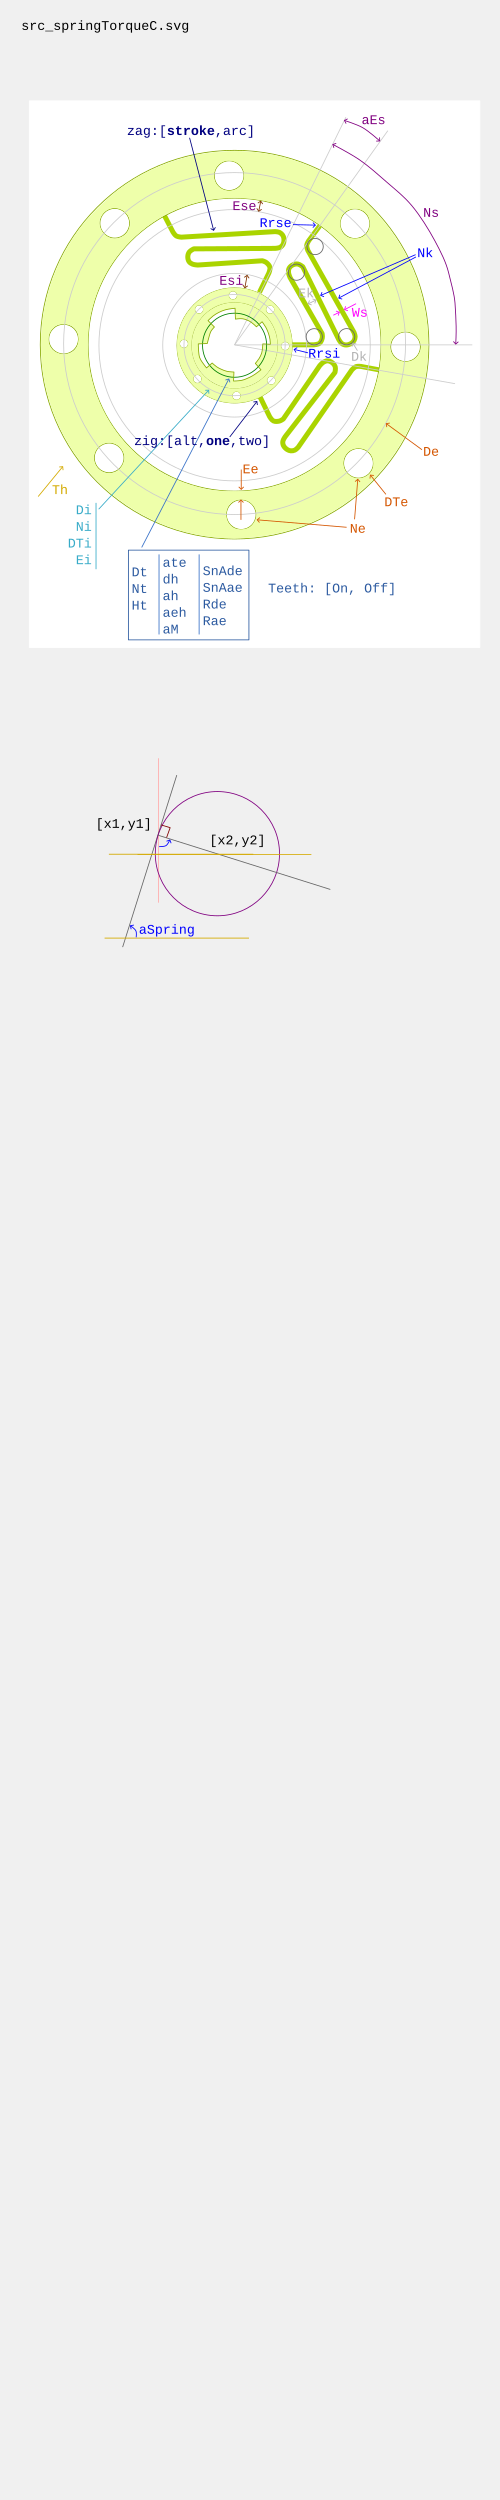
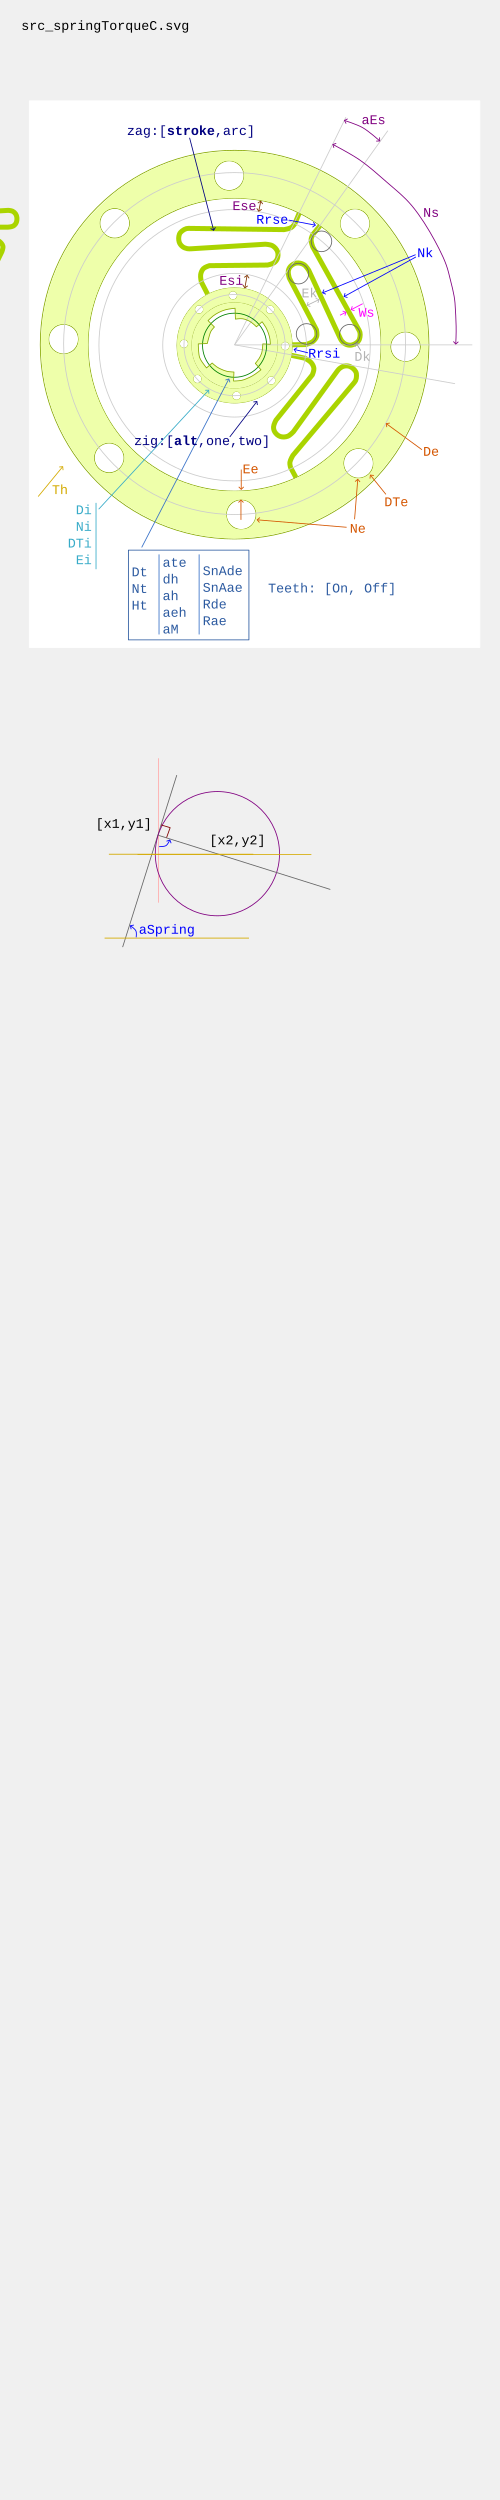
<svg xmlns="http://www.w3.org/2000/svg" width="600" height="3000" viewBox="0 0 158.75 793.75" version="1.1" id="svg1">
  <defs id="defs1">
    <rect x="32.809" y="1024.092" width="79.634" height="33.446" id="rect5" />
    <rect x="226.397" y="1122.52" width="120.807" height="49.692" id="rect3" />
    <rect x="152.261" y="133.792" width="169.83" height="33.786" id="rect18" />
    <rect x="261.277" y="515.346" width="245.961" height="25.677" id="rect2" />
    <rect x="25.483" y="21.66" width="291.779" height="84.093" id="rect1" />
    <marker style="overflow:visible" id="ArrowWide" refX="0" refY="0" orient="auto-start-reverse" markerWidth="1" markerHeight="1" viewBox="0 0 1 1" preserveAspectRatio="xMidYMid">
      <path style="fill:none;stroke:context-stroke;stroke-width:1;stroke-linecap:butt" d="M 3,-3 0,0 3,3" transform="rotate(180,0.125,0)" id="path12" />
    </marker>
    <marker style="overflow:visible" id="ArrowWide-1" refX="0" refY="0" orient="auto-start-reverse" markerWidth="1" markerHeight="1" viewBox="0 0 1 1" preserveAspectRatio="xMidYMid">
      <path style="fill:none;stroke:context-stroke;stroke-width:1;stroke-linecap:butt" d="M 3,-3 0,0 3,3" transform="rotate(180,0.125,0)" id="path12-9" />
    </marker>
    <marker style="overflow:visible" id="ArrowWide-6" refX="0" refY="0" orient="auto-start-reverse" markerWidth="1" markerHeight="1" viewBox="0 0 1 1" preserveAspectRatio="xMidYMid">
      <path style="fill:none;stroke:context-stroke;stroke-width:1;stroke-linecap:butt" d="M 3,-3 0,0 3,3" transform="rotate(180,0.125,0)" id="path12-1" />
    </marker>
    <rect x="519.213" y="159.268" width="28.987" height="26.12" id="rect22" />
    <rect x="173.884" y="67.121" width="45.048" height="27.479" id="rect23" />
    <rect x="154.063" y="81.536" width="44.597" height="28.831" id="rect24" />
    <rect x="174.335" y="70.274" width="64.418" height="29.281" id="rect25" />
    <rect x="154.514" y="68.022" width="55.409" height="30.182" id="rect26" />
    <rect x="498.228" y="114.421" width="45.498" height="36.489" id="rect27" />
    <rect x="505.436" y="147.757" width="70.274" height="45.498" id="rect28" />
    <rect x="148.658" y="80.185" width="59.013" height="37.84" id="rect29" />
    <rect x="234.699" y="63.067" width="50.003" height="31.984" id="rect30" />
    <rect x="165.325" y="72.527" width="34.687" height="29.732" id="rect31" />
    <rect x="167.127" y="81.536" width="36.038" height="25.227" id="rect32" />
    <marker style="overflow:visible" id="ArrowWide-9" refX="0" refY="0" orient="auto-start-reverse" markerWidth="1" markerHeight="1" viewBox="0 0 1 1" preserveAspectRatio="xMidYMid">
      <path style="fill:none;stroke:context-stroke;stroke-width:1;stroke-linecap:butt" d="M 3,-3 0,0 3,3" transform="rotate(180,0.125,0)" id="path12-2" />
    </marker>
    <rect x="231.257" y="458.691" width="35.039" height="35.039" id="rect34" />
    <rect x="447.224" y="554.252" width="39.498" height="41.41" id="rect35" />
    <rect x="421.741" y="570.816" width="45.869" height="38.861" id="rect36" />
    <rect x="400.718" y="577.824" width="50.329" height="40.773" id="rect38" />
    <rect x="38.224" y="519.85" width="68.804" height="86.005" id="rect40" />
    <rect x="174.558" y="591.202" width="89.19" height="155.445" id="rect42" />
    <rect x="77.723" y="853.676" width="103.206" height="81.545" id="rect43" />
    <rect x="174.558" y="591.202" width="89.19" height="155.445" id="rect42-6" />
    <rect x="174.558" y="591.202" width="89.19" height="155.445" id="rect42-6-7" />
    <rect x="324.344" y="694.636" width="177.488" height="55.859" id="rect46" />
    <rect x="226.397" y="1122.52" width="120.807" height="49.692" id="rect3-7" />
  </defs>
  <g id="layer1">
+     <rect style="fill:#ffffff;stroke:#ffffff;stroke-width:0.265;stroke-linejoin:round" id="rect45" width="143.027" height="173.539" x="9.316" y="32.022" />
+     <path style="fill:none;stroke:#aad400;stroke-width:1.587;stroke-linejoin:round" d="m 92.567,112.826 4.203,0.906 c 0,0 1.454,0.73 1.973,1.329 0.46,0.531 0.842,1.198 0.918,1.896 0.077,0.699 -0.486,2.052 -0.486,2.052 l -11.568,14.402 c 0,0 -0.706,1.349 -0.75,2.086 -0.033,0.552 0.085,1.145 0.371,1.618 0.385,0.635 0.994,1.196 1.693,1.446 0.757,0.272 1.656,0.227 2.413,-0.045 0.731,-0.262 1.828,-1.447 1.828,-1.447 l 13.76,-19.041 c 0,0 0.533,-0.748 0.888,-1.029 0.423,-0.335 0.907,-0.635 1.434,-0.751 0.582,-0.128 1.233,-0.132 1.786,0.091 0.782,0.315 1.489,0.929 1.909,1.66 0.226,0.394 0.255,0.884 0.254,1.338 -0.001,0.506 -0.091,1.024 -0.29,1.489 -0.134,0.312 -0.591,0.829 -0.591,0.829 L 92.983,144.593 c 0,0 -0.838,1.422 -0.948,2.219 -0.073,0.528 0.206,1.586 0.206,1.586 l 1.701,3.165" id="path1-12" />
+     <path style="fill:none;stroke:#aad400;stroke-width:1.587;stroke-linejoin:round" d="m 65.898,93.378 -1.966,-3.823 c 0,0 -0.358,-1.587 -0.224,-2.369 0.118,-0.692 0.392,-1.411 0.883,-1.913 0.491,-0.502 1.894,-0.926 1.894,-0.926 l 18.471,-0.197 c 0,0 1.49,-0.31 2.089,-0.744 0.448,-0.325 0.831,-0.792 1.015,-1.314 0.247,-0.7 0.294,-1.527 0.044,-2.226 C 87.834,79.11 87.229,78.444 86.539,78.031 85.872,77.632 84.261,77.536 84.261,77.536 L 60.813,78.981 c 0,0 -0.916,0.062 -1.359,-0.033 -0.527,-0.114 -1.067,-0.298 -1.49,-0.632 -0.468,-0.369 -0.884,-0.869 -1.063,-1.438 -0.252,-0.805 -0.226,-1.74 0.072,-2.529 0.161,-0.424 0.521,-0.758 0.873,-1.045 0.391,-0.32 0.849,-0.58 1.335,-0.72 0.326,-0.094 1.016,-0.069 1.016,-0.069 l 29.991,0.388 c 0,0 1.631,-0.255 2.317,-0.675 0.454,-0.279 1.095,-1.165 1.095,-1.165 l 1.367,-3.323" id="path1-12-6" />
+     <path style="fill:none;stroke:#aad400;stroke-width:1.587;stroke-linejoin:round" d="m 92.791,109.479 4.298,-0.084 c 0,0 1.567,-0.438 2.191,-0.927 0.553,-0.433 1.055,-1.015 1.264,-1.686 0.209,-0.671 -0.084,-2.107 -0.084,-2.107 L 91.864,88.325 c 0,0 -0.435,-1.459 -0.337,-2.191 0.073,-0.548 0.302,-1.107 0.674,-1.517 0.499,-0.549 1.205,-0.983 1.938,-1.096 0.795,-0.122 1.668,0.094 2.36,0.506 0.668,0.397 1.517,1.77 1.517,1.77 l 9.861,21.323 c 0,0 0.38,0.836 0.674,1.18 0.351,0.41 0.769,0.797 1.264,1.011 0.547,0.237 1.185,0.366 1.77,0.253 0.828,-0.16 1.639,-0.627 2.191,-1.264 0.297,-0.343 0.42,-0.819 0.506,-1.264 0.096,-0.497 0.107,-1.023 0,-1.517 -0.072,-0.332 -0.421,-0.927 -0.421,-0.927 L 99.281,78.38 c 0,0 -0.55,-1.557 -0.506,-2.36 0.029,-0.532 0.506,-1.517 0.506,-1.517 l 2.276,-2.781" id="path1" />
    <path style="fill:#d4aa00;stroke:#ffaaaa;stroke-width:0.265;stroke-linejoin:round" d="m 50.314,286.603 v -45.848" id="path4-6" />
-     <rect style="fill:#ffffff;stroke:#ffffff;stroke-width:0.265;stroke-linejoin:round" id="rect45" width="143.027" height="173.539" x="9.316" y="32.022" />
-     <path style="fill:none;stroke:#aad400;stroke-width:1.587;stroke-linejoin:round" d="m 82.591,126.066 3.018,6.22 c 0,0 0.642,1.093 1.183,1.347 0.587,0.275 1.314,0.201 1.945,0.05 0.445,-0.106 1.207,-0.652 1.207,-0.652 l 11.583,-16.947 c 0,0 0.751,-0.858 1.24,-1.131 0.405,-0.226 0.875,-0.42 1.337,-0.384 0.563,0.043 1.112,0.34 1.537,0.711 0.377,0.328 0.684,0.779 0.811,1.262 0.144,0.551 -0.1,1.705 -0.1,1.705 l -15.809,20.388 c 0,0 -0.65,0.938 -0.737,1.484 -0.072,0.453 -0.004,0.949 0.197,1.362 0.256,0.525 0.719,0.951 1.211,1.267 0.331,0.213 0.723,0.355 1.115,0.386 0.432,0.035 0.89,-0.04 1.282,-0.225 0.427,-0.202 1.077,-0.92 1.077,-0.92 L 111.72,117.431 c 0,0 0.776,-0.834 1.292,-1.024 0.509,-0.188 1.627,-0.061 1.627,-0.061 l 5.691,1.081" id="path1-9" />
-     <path style="fill:none;stroke:#aad400;stroke-width:1.587;stroke-linejoin:round" d="m 82.345,92.879 3.029,-6.214 c 0,0 0.464,-1.18 0.329,-1.762 -0.146,-0.632 -0.654,-1.158 -1.162,-1.561 -0.358,-0.284 -1.258,-0.547 -1.258,-0.547 l -20.482,1.352 c 0,0 -1.139,-0.061 -1.655,-0.277 -0.428,-0.179 -0.87,-0.429 -1.128,-0.815 -0.313,-0.47 -0.419,-1.085 -0.39,-1.649 0.025,-0.5 0.19,-1.019 0.492,-1.418 0.344,-0.453 1.403,-0.974 1.403,-0.974 l 25.798,-0.153 c 0,0 1.14,-0.068 1.622,-0.336 0.401,-0.223 0.749,-0.583 0.949,-0.996 0.255,-0.526 0.304,-1.153 0.249,-1.735 C 90.105,75.404 89.975,75.008 89.757,74.68 89.518,74.319 89.177,74.005 88.789,73.811 88.367,73.599 87.4,73.532 87.4,73.532 l -29.833,1.766 c 0,0 -1.135,-0.096 -1.603,-0.384 -0.462,-0.284 -1.052,-1.242 -1.052,-1.242 L 52.248,68.528" id="path1-2" />
-     <path style="fill:none;stroke:#aad400;stroke-width:1.587;stroke-linejoin:round" d="m 92.789,109.475 h 6.913 c 0,0 1.264,-0.1 1.728,-0.477 0.504,-0.408 0.754,-1.095 0.894,-1.728 0.098,-0.447 -0.06,-1.371 -0.06,-1.371 L 92.073,88.081 c 0,0 -0.444,-1.051 -0.477,-1.609 -0.027,-0.463 0.004,-0.97 0.238,-1.371 0.285,-0.488 0.792,-0.851 1.311,-1.073 0.46,-0.196 0.999,-0.276 1.49,-0.179 0.558,0.111 1.49,0.834 1.49,0.834 l 11.442,23.123 c 0,0 0.561,0.994 1.013,1.311 0.376,0.263 0.852,0.418 1.311,0.417 0.584,-8.6e-4 1.17,-0.232 1.669,-0.536 0.336,-0.205 0.635,-0.495 0.834,-0.834 0.22,-0.374 0.353,-0.818 0.358,-1.251 0.005,-0.472 -0.358,-1.371 -0.358,-1.371 L 97.735,79.499 c 0,0 -0.411,-1.062 -0.358,-1.609 0.053,-0.54 0.656,-1.49 0.656,-1.49 l 3.456,-4.648" id="path1" />
+     <path style="fill:none;stroke:#aad400;stroke-width:1.587;stroke-linejoin:round" d="m -2.44,86.137 3.029,-6.214 c 0,0 0.464,-1.18 0.329,-1.762 -0.146,-0.632 -0.654,-1.158 -1.162,-1.561 -0.358,-0.284 -1.258,-0.547 -1.258,-0.547 l -20.482,1.352 c 0,0 -1.139,-0.061 -1.655,-0.277 -0.428,-0.179 -0.87,-0.429 -1.128,-0.815 -0.313,-0.47 -0.419,-1.085 -0.39,-1.649 0.025,-0.5 0.19,-1.019 0.492,-1.418 0.344,-0.453 1.403,-0.974 1.403,-0.974 L 2.536,72.121 c 0,0 1.14,-0.068 1.622,-0.336 0.401,-0.223 0.749,-0.583 0.949,-0.996 0.255,-0.526 0.304,-1.153 0.249,-1.735 C 5.32,68.662 5.19,68.266 4.973,67.938 4.733,67.577 4.392,67.263 4.004,67.068 3.582,66.857 2.616,66.789 2.616,66.789 L -27.218,68.556 c 0,0 -1.135,-0.096 -1.603,-0.384 -0.462,-0.284 -1.052,-1.242 -1.052,-1.242 l -2.664,-5.144" id="path1-2" />
    <text xml:space="preserve" transform="scale(0.2645833)" id="text1" style="font-size:16px;line-height:normal;font-family:'Liberation Mono';-inkscape-font-specification:'Liberation Mono';text-align:start;text-decoration-color:#000000;white-space:pre;shape-inside:url(#rect1);fill:#000000;stroke-width:1;-inkscape-stroke:none;stop-color:#000000" x="-37.133" y="0">
-       <tspan x="25.482" y="35.897" id="tspan2">src_springTorqueC.svg</tspan>
+       <tspan x="25.482" y="35.897" id="tspan3">src_springTorqueC.svg</tspan>
    </text>
    <path style="fill:#eeffaa;stroke:#eeffaa;stroke-width:0.265;stroke-linejoin:round" d="m 73.554,123.053 c -3.867,-0.265 -7.495,-2.233 -9.819,-5.327 -2.372,-3.157 -3.238,-7.036 -2.438,-10.913 0.409,-1.982 1.393,-4.043 2.718,-5.69 1.546,-1.923 3.778,-3.473 6.168,-4.285 5.484,-1.863 11.594,0.043 15.086,4.706 0.503,0.671 0.849,1.236 1.267,2.065 1.667,3.309 1.877,7.175 0.579,10.682 -0.652,1.763 -1.667,3.359 -2.997,4.715 -0.765,0.78 -1.399,1.304 -2.262,1.87 -2.469,1.619 -5.365,2.378 -8.302,2.177 z m 1.831,-1.979 c 1.481,-0.11 2.354,-0.366 4.006,-1.176 0.85,-0.417 1.569,-0.855 2.318,-1.411 0.92,-0.683 1.285,-0.989 1.285,-1.079 0,-0.05 -0.354,-0.485 -0.86,-1.057 l -0.86,-0.973 0.336,-0.405 c 0.852,-1.029 1.452,-2.131 1.678,-3.084 0.096,-0.404 0.235,-1.45 0.279,-2.095 l 0.029,-0.432 0.195,-2.5e-4 c 0.107,-1.2e-4 0.627,0.022 1.155,0.049 0.71,0.036 0.973,0.037 1.008,0.002 0.074,-0.074 -0.031,-1.441 -0.16,-2.073 -0.332,-1.632 -0.881,-2.96 -1.782,-4.306 -0.612,-0.914 -0.711,-1.046 -0.785,-1.046 -0.035,0 -0.453,0.352 -0.931,0.781 l -0.868,0.781 -0.328,-0.314 c -0.364,-0.348 -1.046,-0.902 -1.44,-1.169 -0.55,-0.374 -1.541,-0.78 -2.319,-0.951 -0.404,-0.089 -1.452,-0.099 -2.054,-0.019 -0.195,0.026 -0.362,0.04 -0.37,0.032 -0.008,-0.008 -0.042,-0.758 -0.075,-1.666 -0.033,-0.908 -0.071,-1.669 -0.085,-1.691 -0.038,-0.062 -0.324,-0.049 -1.015,0.044 -1.469,0.199 -2.138,0.345 -2.998,0.657 -1.229,0.446 -2.581,1.206 -3.446,1.94 -0.442,0.375 -1.41,1.323 -1.41,1.381 0,0.025 0.444,0.49 0.987,1.032 l 0.987,0.986 -0.336,0.383 c -0.425,0.484 -0.678,0.861 -0.839,1.252 -0.163,0.395 -0.523,1.607 -0.78,2.628 -0.111,0.44 -0.218,0.812 -0.237,0.825 -0.019,0.013 -0.645,0.048 -1.39,0.078 -0.745,0.029 -1.38,0.063 -1.411,0.075 -0.042,0.016 -0.056,0.126 -0.056,0.428 0.001,0.957 0.143,2.724 0.277,3.456 0.174,0.951 0.634,1.753 2.053,3.577 0.246,0.316 0.361,0.432 0.429,0.432 0.06,0 0.393,-0.261 0.942,-0.738 l 0.849,-0.738 0.445,0.39 c 0.832,0.729 1.527,1.155 2.695,1.656 1.068,0.457 1.697,0.608 2.929,0.702 l 0.674,0.051 5.29e-4,0.15 c 2.51e-4,0.082 -0.022,0.692 -0.049,1.355 -0.027,0.663 -0.038,1.237 -0.023,1.275 0.033,0.085 0.449,0.093 1.354,0.025 z" id="path33" />
    <circle style="fill:none;stroke:#88aa00;stroke-width:0.265;stroke-linejoin:round" id="circle23" cx="128.757" cy="110.098" r="4.72" />
    <circle style="fill:none;stroke:#88aa00;stroke-width:0.265;stroke-linejoin:round" id="path3-3" cx="72.741" cy="55.768" r="4.72" />
    <circle style="fill:none;stroke:#88aa00;stroke-width:0.265;stroke-linejoin:round" id="path3-1" cx="20.187" cy="107.673" r="4.72" />
    <circle style="fill:none;stroke:#88aa00;stroke-width:0.265;stroke-linejoin:round" id="path3-36" cx="76.583" cy="163.388" r="4.72" />
    <circle style="fill:none;stroke:#88aa00;stroke-width:0.265;stroke-linejoin:round" id="path3-18" cx="36.437" cy="70.882" r="4.72" />
    <circle style="fill:none;stroke:#88aa00;stroke-width:0.265;stroke-linejoin:round" id="path3-18-2" cx="112.707" cy="71.012" r="4.72" />
    <circle style="fill:none;stroke:#88aa00;stroke-width:0.265;stroke-linejoin:round" id="path3-18-22" cx="113.814" cy="147.089" r="4.72" />
    <circle style="fill:none;stroke:#88aa00;stroke-width:0.265;stroke-linejoin:round" id="path3-18-6" cx="34.655" cy="145.382" r="4.72" />
    <circle style="fill:none;stroke:#88aa00;stroke-width:0.265;stroke-linejoin:round" id="path1-1" cx="74.481" cy="109.424" r="61.692" />
    <circle style="fill:none;stroke:#88aa00;stroke-width:0.265;stroke-linejoin:round" id="path1-4" cx="74.481" cy="109.424" r="46.522" />
    <path style="fill:#eeffaa;stroke:#eeffaa;stroke-width:0.265;stroke-linejoin:round" d="M 69.526,170.587 C 46.773,168.837 26.429,153.927 17.697,132.601 9.208,111.869 12.765,88.096 26.965,70.655 29.278,67.814 34.423,62.812 37.293,60.615 55.279,46.844 80.29,44.2 100.603,53.922 c 16.325,7.813 28.276,22.048 33.04,39.353 5.899,21.43 -0.396,44.467 -16.393,59.995 -10.714,10.4 -23.522,16.184 -38.386,17.336 -4.625,0.358 -4.432,0.359 -9.338,-0.019 z m 10.208,-3.369 c 1.913,-1.787 2.374,-4.303 1.154,-6.303 -1.982,-3.251 -6.951,-3.258 -8.636,-0.012 -1.2,2.312 -0.44,5.39 1.656,6.706 1.539,0.966 4.592,0.761 5.826,-0.392 z m 2.526,-11.644 c 6.42,-1.091 12.405,-3.442 17.788,-6.988 10.669,-7.028 17.622,-17.283 20.336,-29.997 1.045,-4.895 1.045,-13.436 0,-18.331 -1.985,-9.299 -6.155,-17.129 -12.588,-23.635 -9.106,-9.21 -20.331,-13.89 -33.315,-13.89 -13.001,0 -24.158,4.656 -33.315,13.903 -6.439,6.501 -10.6,14.312 -12.588,23.622 -1.045,4.895 -1.045,13.436 0,18.331 2.832,13.268 10.678,24.322 22.155,31.212 4.261,2.558 10.555,4.857 15.825,5.78 3.78,0.662 11.785,0.658 15.701,-0.007 z m 34.008,-4.211 c 1.608,-0.904 2.432,-2.312 2.432,-4.16 0,-2.933 -1.928,-4.971 -4.743,-5.013 -1.995,-0.03 -3.606,0.857 -4.461,2.457 -2.371,4.434 2.406,9.17 6.773,6.716 z m -79.202,-1.609 c 1.676,-0.898 2.836,-3.247 2.522,-5.105 -0.307,-1.82 -1.864,-3.59 -3.557,-4.046 -3.486,-0.939 -6.764,1.899 -6.289,5.442 0.468,3.49 4.204,5.382 7.324,3.709 z m 94.422,-35.533 c 1.321,-0.882 2.324,-2.662 2.324,-4.123 0,-1.461 -1.004,-3.241 -2.324,-4.123 -2.401,-1.604 -5.89,-0.664 -7.198,1.938 -1.659,3.302 0.722,7.073 4.466,7.073 1.088,0 1.946,-0.24 2.731,-0.765 z M 22.357,112.159 c 1.702,-0.711 2.7,-2.346 2.72,-4.458 0.028,-2.95 -1.928,-4.929 -4.872,-4.929 -1.895,0 -2.945,0.558 -4.193,2.23 -0.964,1.291 -0.962,4.176 0.003,5.492 1.414,1.927 4.054,2.62 6.342,1.664 z M 38.723,75.29 c 1.525,-0.778 2.39,-2.014 2.623,-3.749 0.648,-4.829 -5.393,-7.598 -8.602,-3.943 -1.462,1.665 -1.696,3.528 -0.689,5.484 1.327,2.578 4.125,3.504 6.668,2.207 z m 76.727,-0.089 c 1.53,-0.945 2.3,-2.704 2.099,-4.794 -0.227,-2.364 -1.855,-3.992 -4.219,-4.219 -3.225,-0.31 -5.474,1.653 -5.474,4.777 0,1.96 0.718,3.398 2.123,4.255 1.454,0.886 4.02,0.878 5.47,-0.019 z M 75.144,60.12 c 1.564,-0.789 2.501,-2.484 2.501,-4.525 0,-2.761 -2.1,-4.717 -5.063,-4.717 -3.591,0 -5.894,3.861 -4.252,7.129 1.237,2.462 4.263,3.401 6.815,2.113 z" id="path24" />
    <circle style="fill:none;stroke:#cccccc;stroke-width:0.265;stroke-linejoin:round" id="circle24" cx="74.481" cy="109.079" r="54.276" />
    <circle style="fill:none;stroke:#88aa00;stroke-width:0.265;stroke-linejoin:round" id="path3-10" cx="90.546" cy="109.864" r="1.397" />
    <circle style="fill:none;stroke:#88aa00;stroke-width:0.265;stroke-linejoin:round" id="path3-3-6" cx="73.961" cy="93.778" r="1.397" />
    <circle style="fill:none;stroke:#88aa00;stroke-width:0.265;stroke-linejoin:round" id="path3-1-3" cx="58.4" cy="109.146" r="1.397" />
    <circle style="fill:none;stroke:#88aa00;stroke-width:0.265;stroke-linejoin:round" id="path3-36-2" cx="75.098" cy="125.642" r="1.397" />
    <circle style="fill:none;stroke:#88aa00;stroke-width:0.265;stroke-linejoin:round" id="path3-18-0" cx="63.212" cy="98.253" r="1.397" />
    <circle style="fill:none;stroke:#88aa00;stroke-width:0.265;stroke-linejoin:round" id="path3-18-2-6" cx="85.794" cy="98.291" r="1.397" />
    <circle style="fill:none;stroke:#88aa00;stroke-width:0.265;stroke-linejoin:round" id="path3-18-22-1" cx="86.122" cy="120.816" r="1.397" />
    <circle style="fill:none;stroke:#88aa00;stroke-width:0.265;stroke-linejoin:round" id="path3-18-6-5" cx="62.684" cy="120.311" r="1.397" />
    <circle style="fill:none;stroke:#88aa00;stroke-width:0.265;stroke-linejoin:round" id="path1-1-5" cx="74.476" cy="109.664" r="18.266" />
    <circle style="fill:none;stroke:#88aa00;stroke-width:0.265;stroke-linejoin:round" id="path1-4-4" cx="74.476" cy="109.664" r="13.774" />
    <path style="fill:#eeffaa;stroke:#eeffaa;stroke-width:0.265;stroke-linejoin:round" d="m 73.009,127.774 c -6.737,-0.518 -12.76,-4.933 -15.346,-11.247 -2.513,-6.139 -1.46,-13.177 2.744,-18.341 0.685,-0.841 2.208,-2.322 3.058,-2.973 5.325,-4.077 12.731,-4.86 18.745,-1.982 4.834,2.313 8.372,6.528 9.783,11.652 1.747,6.345 -0.117,13.166 -4.854,17.764 -3.172,3.079 -6.965,4.792 -11.366,5.133 -1.369,0.106 -1.312,0.106 -2.765,-0.006 z m 3.022,-0.998 c 0.566,-0.529 0.703,-1.274 0.342,-1.866 -0.587,-0.963 -2.058,-0.965 -2.557,-0.004 -0.355,0.684 -0.13,1.596 0.49,1.986 0.456,0.286 1.36,0.225 1.725,-0.116 z m 0.748,-3.448 c 1.901,-0.323 3.673,-1.019 5.267,-2.069 3.159,-2.081 5.218,-5.117 6.021,-8.882 0.309,-1.449 0.309,-3.978 0,-5.428 -0.588,-2.753 -1.822,-5.072 -3.727,-6.998 -2.696,-2.727 -6.02,-4.113 -9.864,-4.113 -3.849,0 -7.153,1.379 -9.864,4.116 -1.906,1.925 -3.139,4.237 -3.727,6.994 -0.309,1.449 -0.309,3.978 0,5.428 0.839,3.929 3.162,7.201 6.56,9.241 1.262,0.757 3.125,1.438 4.686,1.711 1.119,0.196 3.489,0.195 4.649,-0.002 z m 10.069,-1.247 c 0.476,-0.268 0.72,-0.685 0.72,-1.232 0,-0.868 -0.571,-1.472 -1.404,-1.484 -0.591,-0.009 -1.068,0.254 -1.321,0.728 -0.702,1.313 0.712,2.715 2.005,1.988 z m -23.45,-0.476 c 0.496,-0.266 0.84,-0.962 0.747,-1.512 -0.091,-0.539 -0.552,-1.063 -1.053,-1.198 -1.032,-0.278 -2.003,0.562 -1.862,1.611 0.139,1.033 1.245,1.593 2.168,1.098 z m 27.957,-10.521 c 0.391,-0.261 0.688,-0.788 0.688,-1.221 0,-0.432 -0.297,-0.959 -0.688,-1.221 -0.711,-0.475 -1.744,-0.197 -2.131,0.574 -0.491,0.978 0.214,2.094 1.322,2.094 0.322,0 0.576,-0.071 0.809,-0.227 z m -32.312,-0.611 c 0.504,-0.211 0.799,-0.695 0.805,-1.32 0.008,-0.874 -0.571,-1.459 -1.442,-1.459 -0.561,0 -0.872,0.165 -1.242,0.66 -0.285,0.382 -0.285,1.236 9.2e-4,1.626 0.419,0.571 1.2,0.776 1.878,0.493 z m 4.846,-10.916 c 0.452,-0.23 0.708,-0.596 0.777,-1.11 0.192,-1.43 -1.597,-2.25 -2.547,-1.167 -0.433,0.493 -0.502,1.045 -0.204,1.624 0.393,0.763 1.221,1.037 1.974,0.654 z m 22.718,-0.026 c 0.453,-0.28 0.681,-0.801 0.621,-1.419 -0.067,-0.7 -0.549,-1.182 -1.249,-1.249 -0.955,-0.092 -1.621,0.489 -1.621,1.414 0,0.58 0.213,1.006 0.629,1.26 0.43,0.262 1.19,0.26 1.62,-0.006 z m -11.934,-4.465 c 0.463,-0.234 0.74,-0.735 0.74,-1.34 0,-0.817 -0.622,-1.397 -1.499,-1.397 -1.063,0 -1.745,1.143 -1.259,2.111 0.366,0.729 1.262,1.007 2.018,0.626 z" id="path4-7" />
    <circle style="fill:none;stroke:#cccccc;stroke-width:0.265;stroke-linejoin:round" id="path1-6" cx="74.476" cy="109.562" r="16.07" />
    <path style="fill:#eeffaa;stroke:#cccccc;stroke-width:0.265;stroke-linejoin:round" d="M 74.476,109.492 H 149.954" id="path25" />
    <path style="fill:#eeffaa;stroke:#cccccc;stroke-width:0.265;stroke-linejoin:round" d="M 74.476,109.492 123.141,41.484" id="path26" />
    <circle style="fill:none;stroke:#cccccc;stroke-width:0.265;stroke-linejoin:round" id="path1-7" cx="74.481" cy="109.608" r="22.81" />
    <circle style="fill:none;stroke:#cccccc;stroke-width:0.265;stroke-linejoin:round" id="path1-7-4" cx="74.481" cy="109.608" r="43.072" />
    <path style="fill:none;stroke:#cccccc;stroke-width:0.265;stroke-linejoin:round" d="M 74.476,109.492 109.834,37.193" id="path28" />
    <path style="fill:none;stroke:#cccccc;stroke-width:0.265;stroke-linejoin:round" d="m 74.476,109.492 70,12.326" id="path29" />
-     <ellipse style="fill:none;stroke:#666666;stroke-width:0.265;stroke-linejoin:round" id="circle29" cx="110.071" cy="106.901" rx="2.582" ry="2.575" />
+     <ellipse style="fill:none;stroke:#666666;stroke-width:0.265;stroke-linejoin:round" id="circle29" cx="111.052" cy="106.284" rx="3.26" ry="3.277" />
    <path style="fill:none;stroke:#800080;stroke-width:0.265;stroke-linejoin:round;marker-start:url(#ArrowWide);marker-end:url(#ArrowWide)" d="m 105.74,45.894 c 0,0 5.602,2.908 8.462,4.887 2.86,1.978 5.819,4.607 8.582,7.032 2.762,2.425 5.391,4.417 7.986,7.509 2.595,3.091 5.343,7.501 7.271,11.085 1.927,3.584 3.581,6.857 4.41,10.25 0.829,3.393 1.791,6.714 2.012,9.535 0.221,2.821 0.292,5.261 0.358,7.39 0.066,2.129 -0.119,5.602 -0.119,5.602" id="path30" />
    <path style="fill:none;stroke:#800080;stroke-width:0.265;stroke-linejoin:round;marker-start:url(#ArrowWide);marker-end:url(#ArrowWide)" d="m 109.435,38.266 c 0,0 3.94,1.247 5.721,2.265 1.967,1.123 5.364,4.172 5.364,4.172" id="path31" />
-     <ellipse style="fill:none;stroke:#666666;stroke-width:0.265;stroke-linejoin:round" id="path10-3" cx="99.775" cy="106.925" rx="2.582" ry="2.575" />
+     <ellipse style="fill:none;stroke:#666666;stroke-width:0.265;stroke-linejoin:round" id="path10-3" cx="97.334" cy="106.039" rx="3.26" ry="3.277" />
    <path style="fill:#668000;stroke:#803300;stroke-width:0.265;stroke-linejoin:round;marker-start:url(#ArrowWide);marker-end:url(#ArrowWide)" d="M 77.759,91.325 78.446,87.491" id="path35" />
    <path style="fill:#668000;stroke:#803300;stroke-width:0.265;stroke-linejoin:round;marker-start:url(#ArrowWide-1);marker-end:url(#ArrowWide-1)" d="m 82.162,67.016 0.617,-3.094" id="path16-5" />
-     <path style="fill:#668000;stroke:#ff00ff;stroke-width:0.265;stroke-linejoin:round;marker-start:url(#ArrowWide)" d="m 107.677,99.162 -1.846,0.92" id="path36" />
-     <path style="fill:#668000;stroke:#ff00ff;stroke-width:0.265;stroke-linejoin:round;marker-start:url(#ArrowWide-6)" d="m 109.453,98.276 3.596,-1.854" id="path17-3" />
+     <path style="fill:#668000;stroke:#ff00ff;stroke-width:0.265;stroke-linejoin:round;marker-start:url(#ArrowWide)" d="m 109.793,99.162 -1.846,0.92" id="path36" />
+     <path style="fill:#668000;stroke:#ff00ff;stroke-width:0.265;stroke-linejoin:round;marker-start:url(#ArrowWide-6)" d="m 111.569,98.276 3.596,-1.854" id="path17-3" />
    <path style="fill:#668000;stroke:#0000ff;stroke-width:0.265;stroke-linejoin:round;marker-start:url(#ArrowWide)" d="m 93.468,110.958 4.323,1.069" id="path37" />
-     <path style="fill:#668000;stroke:#0000ff;stroke-width:0.265;stroke-linejoin:round;marker-start:url(#ArrowWide)" d="M 100.057,71.479 93.022,71.318" id="path38" />
-     <path style="fill:#668000;stroke:#0000ff;stroke-width:0.265;stroke-linejoin:round;marker-start:url(#ArrowWide)" d="M 101.895,93.765 131.96,80.853" id="path39" />
-     <path style="fill:#668000;stroke:#0000ff;stroke-width:0.265;stroke-linejoin:round;marker-start:url(#ArrowWide)" d="M 107.626,94.61 132.063,81.579" id="path40" />
+     <path style="fill:#668000;stroke:#0000ff;stroke-width:0.265;stroke-linejoin:round;marker-start:url(#ArrowWide)" d="M 100.057,71.479 91.673,69.885" id="path38" />
+     <path style="fill:#668000;stroke:#0000ff;stroke-width:0.265;stroke-linejoin:round;marker-start:url(#ArrowWide)" d="M 102.484,92.944 131.956,80.86" id="path39" />
+     <path style="fill:#668000;stroke:#0000ff;stroke-width:0.265;stroke-linejoin:round;marker-start:url(#ArrowWide)" d="M 109.31,94.115 132.053,81.583" id="path40" />
    <text xml:space="preserve" transform="matrix(0.2645833,0,0,0.2645833,-4.909768,35.73741)" id="text22" style="font-size:16px;line-height:normal;font-family:'Liberation Mono';-inkscape-font-specification:'Liberation Mono';text-decoration-color:#000000;white-space:pre;shape-inside:url(#rect22);display:inline;fill:#0000ff;stroke-width:1;-inkscape-stroke:none;stop-color:#000000">
-       <tspan x="519.213" y="173.504" id="tspan4">Nk</tspan>
-     </text>
-     <text xml:space="preserve" transform="matrix(0.2645833,0,0,0.2645833,65.69237,79.02854)" id="text23" style="font-size:16px;line-height:normal;font-family:'Liberation Mono';-inkscape-font-specification:'Liberation Mono';text-decoration-color:#000000;white-space:pre;shape-inside:url(#rect23);display:inline;fill:#ff00ff;stroke-width:1;-inkscape-stroke:none;stop-color:#000000">
-       <tspan x="173.885" y="81.358" id="tspan6">Ws</tspan>
+       <tspan x="519.213" y="173.504" id="tspan5">Nk</tspan>
+     </text>
+     <text xml:space="preserve" transform="matrix(0.2645833,0,0,0.2645833,67.80904,79.02854)" id="text23" style="font-size:16px;line-height:normal;font-family:'Liberation Mono';-inkscape-font-specification:'Liberation Mono';text-decoration-color:#000000;white-space:pre;shape-inside:url(#rect23);display:inline;fill:#ff00ff;stroke-width:1;-inkscape-stroke:none;stop-color:#000000">
+       <tspan x="173.885" y="81.358" id="tspan37">Ws</tspan>
    </text>
    <text xml:space="preserve" transform="matrix(0.2645833,0,0,0.2645833,51.71641,91.20017)" id="text25" style="font-size:16px;line-height:normal;font-family:'Liberation Mono';-inkscape-font-specification:'Liberation Mono';text-decoration-color:#000000;white-space:pre;shape-inside:url(#rect25);display:inline;fill:#0000ff;stroke-width:1;-inkscape-stroke:none;stop-color:#000000">
-       <tspan x="174.334" y="84.512" id="tspan7">Rrsi</tspan>
-     </text>
-     <text xml:space="preserve" transform="matrix(0.2645833,0,0,0.2645833,41.53295,50.33995)" id="text26" style="font-size:16px;line-height:normal;font-family:'Liberation Mono';-inkscape-font-specification:'Liberation Mono';text-decoration-color:#000000;white-space:pre;shape-inside:url(#rect26);display:inline;fill:#0000ff;stroke-width:1;-inkscape-stroke:none;stop-color:#000000">
-       <tspan x="154.514" y="82.258" id="tspan8">Rrse</tspan>
+       <tspan x="174.334" y="84.512" id="tspan44">Rrsi</tspan>
+     </text>
+     <text xml:space="preserve" transform="matrix(0.2645833,0,0,0.2645833,40.47462,49.28162)" id="text26" style="font-size:16px;line-height:normal;font-family:'Liberation Mono';-inkscape-font-specification:'Liberation Mono';text-decoration-color:#000000;white-space:pre;shape-inside:url(#rect26);display:inline;fill:#0000ff;stroke-width:1;-inkscape-stroke:none;stop-color:#000000">
+       <tspan x="154.514" y="82.258" id="tspan45">Rrse</tspan>
    </text>
    <text xml:space="preserve" transform="matrix(0.2645833,0,0,0.2645833,-17.02468,5.36984)" id="text27" style="font-size:16px;line-height:normal;font-family:'Liberation Mono';-inkscape-font-specification:'Liberation Mono';text-decoration-color:#000000;white-space:pre;shape-inside:url(#rect27);display:inline;fill:#800080;stroke-width:1;-inkscape-stroke:none;stop-color:#000000">
-       <tspan x="498.229" y="128.658" id="tspan9">aEs</tspan>
+       <tspan x="498.229" y="128.658" id="tspan46">aEs</tspan>
    </text>
    <text xml:space="preserve" transform="matrix(0.2645833,0,0,0.2645833,0.6152703,25.98951)" id="text28" style="font-size:16px;line-height:normal;font-family:'Liberation Mono';-inkscape-font-specification:'Liberation Mono';text-decoration-color:#000000;white-space:pre;shape-inside:url(#rect28);display:inline;fill:#800080;stroke-width:1;-inkscape-stroke:none;stop-color:#000000">
-       <tspan x="505.436" y="161.992" id="tspan10">Ns</tspan>
+       <tspan x="505.436" y="161.992" id="tspan47">Ns</tspan>
    </text>
    <text xml:space="preserve" transform="matrix(0.2645833,0,0,0.2645833,30.29329,65.44102)" id="text29" style="font-size:16px;line-height:normal;font-family:'Liberation Mono';-inkscape-font-specification:'Liberation Mono';text-decoration-color:#000000;white-space:pre;shape-inside:url(#rect29);display:inline;fill:#800080;stroke-width:1;-inkscape-stroke:none;stop-color:#000000">
-       <tspan x="148.658" y="94.422" id="tspan11">Esi</tspan>
+       <tspan x="148.658" y="94.422" id="tspan48">Esi</tspan>
    </text>
    <text xml:space="preserve" transform="matrix(0.2645833,0,0,0.2645833,11.69983,46.25162)" id="text30" style="font-size:16px;line-height:normal;font-family:'Liberation Mono';-inkscape-font-specification:'Liberation Mono';text-decoration-color:#000000;white-space:pre;shape-inside:url(#rect30);display:inline;fill:#800080;stroke-width:1;-inkscape-stroke:none;stop-color:#000000">
-       <tspan x="234.699" y="77.303" id="tspan12">Ese</tspan>
-     </text>
-     <path style="fill:#800080;stroke:#b3b3b3;stroke-width:0.265;stroke-linejoin:round;marker-start:url(#ArrowWide)" d="m 112.057,109.005 1.43,2.324" id="path41" />
-     <text xml:space="preserve" transform="matrix(0.2645833,0,0,0.2645833,67.71858,91.60297)" id="text31" style="font-size:16px;line-height:normal;font-family:'Liberation Mono';-inkscape-font-specification:'Liberation Mono';text-decoration-color:#000000;white-space:pre;shape-inside:url(#rect31);display:inline;fill:#b3b3b3;stroke-width:1;-inkscape-stroke:none;stop-color:#000000">
-       <tspan x="165.326" y="86.764" id="tspan13">Dk</tspan>
-     </text>
-     <path style="fill:#b3b3b3;stroke:#b3b3b3;stroke-width:0.265;stroke-linejoin:round;marker-start:url(#ArrowWide);marker-end:url(#ArrowWide)" d="m 100.244,95.303 -2.298,1.122" id="path42" />
-     <text xml:space="preserve" transform="matrix(0.2645833,0,0,0.2645833,50.4362,69.07628)" id="text32" style="font-size:16px;line-height:normal;font-family:'Liberation Mono';-inkscape-font-specification:'Liberation Mono';text-decoration-color:#000000;white-space:pre;shape-inside:url(#rect32);display:inline;fill:#b3b3b3;stroke-width:1;-inkscape-stroke:none;stop-color:#000000">
-       <tspan x="167.127" y="95.774" id="tspan14">Ek</tspan>
+       <tspan x="234.699" y="77.303" id="tspan49">Ese</tspan>
+     </text>
+     <path style="fill:#800080;stroke:#999999;stroke-width:0.265;stroke-linejoin:round;marker-start:url(#ArrowWide)" d="m 113.115,109.005 1.43,2.324" id="path41" />
+     <text xml:space="preserve" transform="matrix(0.2645833,0,0,0.2645833,68.77692,91.60297)" id="text31" style="font-size:16px;line-height:normal;font-family:'Liberation Mono';-inkscape-font-specification:'Liberation Mono';text-decoration-color:#000000;white-space:pre;shape-inside:url(#rect31);display:inline;fill:#b3b3b3;stroke-width:1;-inkscape-stroke:none;stop-color:#000000">
+       <tspan x="165.326" y="86.764" id="tspan50">Dk</tspan>
+     </text>
+     <path style="fill:#b3b3b3;stroke:#b3b3b3;stroke-width:0.265;stroke-linejoin:round;marker-start:url(#ArrowWide);marker-end:url(#ArrowWide)" d="m 101.236,95.143 -3.693,1.778" id="path42" />
+     <text xml:space="preserve" transform="matrix(0.2645833,0,0,0.2645833,51.49453,69.07628)" id="text32" style="font-size:16px;line-height:normal;font-family:'Liberation Mono';-inkscape-font-specification:'Liberation Mono';text-decoration-color:#000000;white-space:pre;shape-inside:url(#rect32);display:inline;fill:#b3b3b3;stroke-width:1;-inkscape-stroke:none;stop-color:#000000">
+       <tspan x="167.127" y="95.774" id="tspan51">Ek</tspan>
    </text>
    <circle style="fill:none;stroke:#008000;stroke-width:0.265;stroke-linejoin:round" id="path1-7-8" cx="74.481" cy="109.608" r="10.176" />
    <path style="fill:none;stroke:#88aa00;stroke-width:0.265;stroke-linejoin:round" d="m 74.751,101.317 -0.119,-3.456 c 0,0 -2.009,0.214 -2.98,0.477 -0.741,0.201 -1.459,0.49 -2.145,0.834 -0.67,0.336 -1.311,0.737 -1.907,1.192 -0.559,0.427 -1.549,1.43 -1.549,1.43 l 2.026,2.026 c 0,0 -0.795,0.819 -1.073,1.311 -0.291,0.514 -0.421,1.104 -0.596,1.669 -0.231,0.746 -0.596,2.265 -0.596,2.265 l -2.861,0.119 c 0,0 0.036,1.593 0.119,2.384 0.067,0.64 0.099,1.297 0.305,1.907 0.173,0.513 0.476,0.974 0.768,1.43 0.427,0.67 1.43,1.907 1.43,1.907 l 1.788,-1.549 c 0,0 0.917,0.843 1.43,1.192 0.412,0.28 0.858,0.508 1.311,0.715 0.617,0.282 1.246,0.559 1.907,0.715 0.739,0.174 2.265,0.238 2.265,0.238 l -0.119,2.861 c 0,0 1.767,-0.041 2.622,-0.238 0.87,-0.201 1.696,-0.572 2.503,-0.954 0.579,-0.274 1.133,-0.602 1.669,-0.954 0.664,-0.436 1.907,-1.43 1.907,-1.43 l -1.788,-2.026 c 0,0 0.853,-0.993 1.192,-1.549 0.342,-0.562 0.652,-1.156 0.834,-1.788 0.266,-0.923 0.358,-2.861 0.358,-2.861 l 2.384,0.119 c 0,0 -0.036,-1.038 -0.119,-1.549 -0.105,-0.647 -0.265,-1.287 -0.477,-1.907 -0.224,-0.657 -0.502,-1.298 -0.834,-1.907 -0.344,-0.628 -1.192,-1.788 -1.192,-1.788 l -1.788,1.609 c 0,0 -0.541,-0.534 -0.834,-0.775 -0.473,-0.388 -0.944,-0.796 -1.49,-1.073 -0.689,-0.349 -1.439,-0.616 -2.205,-0.715 -0.71,-0.092 -2.145,0.119 -2.145,0.119 z" id="path43" />
    <path style="fill:none;stroke:#d45500;stroke-width:0.265;stroke-linejoin:round;marker-start:url(#ArrowWide)" d="m 76.504,158.812 v 6.237" id="path44" />
    <path style="fill:none;stroke:#d45500;stroke-width:0.265;stroke-linejoin:round;marker-start:url(#ArrowWide-9)" d="m 76.592,155.303 v -6.237" id="path34-8" />
    <text xml:space="preserve" transform="matrix(0.2645833,0,0,0.2645833,15.82292,25.14467)" id="text34" style="font-size:16px;line-height:normal;font-family:'Liberation Mono';-inkscape-font-specification:'Liberation Mono';text-decoration-color:#000000;white-space:pre;shape-inside:url(#rect34);display:inline;fill:#d45500;stroke-width:1;-inkscape-stroke:none;stop-color:#000000">
-       <tspan x="231.258" y="472.928" id="tspan15">Ee</tspan>
+       <tspan x="231.258" y="472.928" id="tspan52">Ee</tspan>
    </text>
    <path style="fill:#d45500;stroke:#d45500;stroke-width:0.265;stroke-linejoin:round;marker-start:url(#ArrowWide)" d="m 122.689,134.539 11.293,8.259" id="path45" />
    <text xml:space="preserve" transform="matrix(0.2645833,0,0,0.2645833,15.99148,-5.701531)" id="text35" style="font-size:16px;line-height:normal;font-family:'Liberation Mono';-inkscape-font-specification:'Liberation Mono';text-decoration-color:#000000;white-space:pre;shape-inside:url(#rect35);display:inline;fill:#d45500;stroke-width:1;-inkscape-stroke:none;stop-color:#000000">
-       <tspan x="447.225" y="568.488" id="tspan16">De</tspan>
+       <tspan x="447.225" y="568.488" id="tspan53">De</tspan>
    </text>
    <path style="fill:#aa4400;stroke:#d45500;stroke-width:0.265;stroke-linejoin:round;marker-start:url(#ArrowWide)" d="m 117.632,150.889 4.888,6.068" id="path46" />
    <text xml:space="preserve" transform="matrix(0.2645833,0,0,0.2645833,10.42905,5.928995)" id="text36" style="font-size:16px;line-height:normal;font-family:'Liberation Mono';-inkscape-font-specification:'Liberation Mono';text-decoration-color:#000000;white-space:pre;shape-inside:url(#rect36);display:inline;fill:#d45500;stroke-width:1;-inkscape-stroke:none;stop-color:#000000">
-       <tspan x="421.742" y="585.053" id="tspan17">DTe</tspan>
+       <tspan x="421.742" y="585.053" id="tspan54">DTe</tspan>
    </text>
    <path style="fill:#aa4400;stroke:#d45500;stroke-width:0.265;stroke-linejoin:round;marker-start:url(#ArrowWide)" d="M 81.729,165.048 110.047,167.408" id="path47" />
    <path style="fill:#aa4400;stroke:#d45500;stroke-width:0.265;stroke-linejoin:round;marker-start:url(#ArrowWide)" d="m 113.587,152.238 -1.011,12.642" id="path48" />
    <text xml:space="preserve" transform="matrix(0.2645833,0,0,0.2645833,5.035181,12.50277)" id="text38" style="font-size:16px;line-height:normal;font-family:'Liberation Mono';-inkscape-font-specification:'Liberation Mono';text-decoration-color:#000000;white-space:pre;shape-inside:url(#rect38);display:inline;fill:#d45500;stroke-width:1;-inkscape-stroke:none;stop-color:#000000">
-       <tspan x="400.719" y="592.061" id="tspan18">Ne</tspan>
+       <tspan x="400.719" y="592.061" id="tspan55">Ne</tspan>
    </text>
    <path style="fill:#37abc8;stroke:#37abc8;stroke-width:0.265;stroke-linejoin:round;marker-start:url(#ArrowWide)" d="M 66.222,123.92 31.33,161.677" id="path49" />
    <path style="fill:#37abc8;stroke:#37abc8;stroke-width:0.265;stroke-linejoin:round" d="m 30.488,159.654 v 21.07" id="path50" />
    <text xml:space="preserve" transform="matrix(0.2645833,0,0,0.2645833,0.8212194,21.94205)" id="text40" style="font-size:16px;line-height:normal;font-family:'Liberation Mono';-inkscape-font-specification:'Liberation Mono';text-align:end;text-decoration-color:#000000;white-space:pre;shape-inside:url(#rect40);display:inline;fill:#37abc8;stroke-width:1;-inkscape-stroke:none;stop-color:#000000">
-       <tspan x="87.824" y="534.086" id="tspan19">Di
- </tspan>
-       <tspan x="87.824" y="554.086" id="tspan20">Ni
- </tspan>
-       <tspan x="78.223" y="574.086" id="tspan21">DTi
- </tspan>
-       <tspan x="87.824" y="594.086" id="tspan22">Ei</tspan>
+       <tspan x="87.824" y="534.086" id="tspan56">Di
+ </tspan>
+       <tspan x="87.824" y="554.086" id="tspan57">Ni
+ </tspan>
+       <tspan x="78.223" y="574.086" id="tspan58">DTi
+ </tspan>
+       <tspan x="87.824" y="594.086" id="tspan59">Ei</tspan>
    </text>
    <path style="fill:#3771c8;stroke:#3771c8;stroke-width:0.265;stroke-linejoin:round;marker-start:url(#ArrowWide)" d="M 72.627,120.38 44.984,173.813" id="path51" />
    <text xml:space="preserve" transform="matrix(0.2645833,0,0,0.2645833,-4.399974,22.78073)" id="text42" style="font-size:16px;line-height:normal;font-family:'Liberation Mono';-inkscape-font-specification:'Liberation Mono';text-decoration-color:#000000;white-space:pre;shape-inside:url(#rect42);display:inline;fill:#2c5aa0;stroke-width:1;-inkscape-stroke:none;stop-color:#000000">
-       <tspan x="174.557" y="605.44" id="tspan23">Dt
- </tspan>
-       <tspan x="174.557" y="625.44" id="tspan24">Nt
- </tspan>
-       <tspan x="174.557" y="645.44" id="tspan25">Ht</tspan>
+       <tspan x="174.557" y="605.44" id="tspan60">Dt
+ </tspan>
+       <tspan x="174.557" y="625.44" id="tspan61">Nt
+ </tspan>
+       <tspan x="174.557" y="645.44" id="tspan62">Ht</tspan>
    </text>
    <path style="fill:#3771c8;stroke:#d4aa00;stroke-width:0.265;stroke-linejoin:round;marker-end:url(#ArrowWide)" d="m 12.115,157.652 7.754,-9.439" id="path52" />
    <text xml:space="preserve" transform="matrix(0.2645833,0,0,0.2645833,-4.066976,-72.76721)" id="text43" style="font-size:16px;line-height:normal;font-family:'Liberation Mono';-inkscape-font-specification:'Liberation Mono';text-decoration-color:#000000;white-space:pre;shape-inside:url(#rect43);display:inline;fill:#d4aa00;stroke-width:1;-inkscape-stroke:none;stop-color:#000000">
-       <tspan x="77.723" y="867.912" id="tspan26">Th</tspan>
+       <tspan x="77.723" y="867.912" id="tspan63">Th</tspan>
    </text>
    <path style="fill:#3771c8;stroke:#3771c8;stroke-width:0.265;stroke-linejoin:round" d="m 50.491,176.012 v 25.432" id="path42-9" />
    <text xml:space="preserve" transform="matrix(0.2645833,0,0,0.2645833,5.438679,19.76559)" id="text42-5" style="font-size:16px;line-height:normal;font-family:'Liberation Mono';-inkscape-font-specification:'Liberation Mono';text-decoration-color:#000000;white-space:pre;shape-inside:url(#rect42-6);display:inline;fill:#2c5aa0;stroke-width:1;-inkscape-stroke:none;stop-color:#000000">
-       <tspan x="174.557" y="605.44" id="tspan27">ate
- </tspan>
-       <tspan x="174.557" y="625.44" id="tspan28">dh
- </tspan>
-       <tspan x="174.557" y="645.44" id="tspan29">ah
- </tspan>
-       <tspan x="174.557" y="665.44" id="tspan30">aeh
- </tspan>
-       <tspan x="174.557" y="685.44" id="tspan31">aM</tspan>
+       <tspan x="174.557" y="605.44" id="tspan64">ate
+ </tspan>
+       <tspan x="174.557" y="625.44" id="tspan65">dh
+ </tspan>
+       <tspan x="174.557" y="645.44" id="tspan66">ah
+ </tspan>
+       <tspan x="174.557" y="665.44" id="tspan67">aeh
+ </tspan>
+       <tspan x="174.557" y="685.44" id="tspan68">aM</tspan>
    </text>
    <path style="fill:#3771c8;stroke:#3771c8;stroke-width:0.265;stroke-linejoin:round" d="m 63.222,176.021 v 25.432" id="path42-9-2" />
    <text xml:space="preserve" transform="matrix(0.2645833,0,0,0.2645833,18.17041,22.42096)" id="text42-5-7" style="font-size:16px;line-height:normal;font-family:'Liberation Mono';-inkscape-font-specification:'Liberation Mono';text-decoration-color:#000000;white-space:pre;shape-inside:url(#rect42-6-7);display:inline;fill:#2c5aa0;stroke-width:1;-inkscape-stroke:none;stop-color:#000000">
-       <tspan x="174.557" y="605.44" id="tspan32">SnAde
- </tspan>
-       <tspan x="174.557" y="625.44" id="tspan33">SnAae
- </tspan>
-       <tspan x="174.557" y="645.44" id="tspan34">Rde
- </tspan>
-       <tspan x="174.557" y="665.44" id="tspan35">Rae</tspan>
+       <tspan x="174.557" y="605.44" id="tspan69">SnAde
+ </tspan>
+       <tspan x="174.557" y="625.44" id="tspan70">SnAae
+ </tspan>
+       <tspan x="174.557" y="645.44" id="tspan71">Rde
+ </tspan>
+       <tspan x="174.557" y="665.44" id="tspan72">Rae</tspan>
    </text>
    <rect style="fill:none;stroke:#2c5aa0;stroke-width:0.265;stroke-linejoin:round" id="rect44" width="38.263" height="28.486" x="40.77" y="174.672" />
    <text xml:space="preserve" transform="matrix(0.2645833,0,0,0.2645833,-0.6958068,0.555719)" id="text45" style="font-size:16px;line-height:normal;font-family:'Liberation Mono';-inkscape-font-specification:'Liberation Mono';text-decoration-color:#000000;white-space:pre;shape-inside:url(#rect46);display:inline;fill:#2c5aa0;stroke-width:1;-inkscape-stroke:none;stop-color:#000000">
-       <tspan x="324.344" y="708.873" id="tspan36">Teeth: [On, Off]</tspan>
-     </text>
-     <ellipse style="fill:none;stroke:#666666;stroke-width:0.265;stroke-linejoin:round" id="path10-3-6" cx="94.136" cy="86.418" rx="2.582" ry="2.575" />
-     <ellipse style="fill:none;stroke:#666666;stroke-width:0.265;stroke-linejoin:round" id="path10-3-5" cx="100.052" cy="78.273" rx="2.582" ry="2.575" />
+       <tspan x="324.344" y="708.873" id="tspan73">Teeth: [On, Off]</tspan>
+     </text>
+     <ellipse style="fill:none;stroke:#666666;stroke-width:0.265;stroke-linejoin:round" id="path10-3-6" cx="94.755" cy="86.873" rx="3.26" ry="3.277" />
+     <ellipse style="fill:none;stroke:#666666;stroke-width:0.265;stroke-linejoin:round" id="path10-3-5" cx="102.071" cy="76.629" rx="3.26" ry="3.277" />
    <text xml:space="preserve" transform="matrix(0.2645833,0,0,0.2645833,-26.57911,1.191888)" id="text2" style="font-size:16px;line-height:normal;font-family:'Liberation Mono';-inkscape-font-specification:'Liberation Mono';text-decoration-color:#000000;white-space:pre;shape-inside:url(#rect2);fill:#000080;stroke-width:1;-inkscape-stroke:none;stop-color:#000000">
-       <tspan x="261.277" y="529.582" id="tspan38">zig:[alt,<tspan style="font-weight:bold;-inkscape-font-specification:'Liberation Mono Bold'" id="tspan37">one</tspan>,two]</tspan>
+       <tspan x="261.277" y="529.582" id="tspan75">zig:[<tspan style="font-weight:bold;-inkscape-font-specification:'Liberation Mono Bold'" id="tspan74">alt</tspan>,one,two]</tspan>
    </text>
    <path style="fill:#000080;stroke:#000080;stroke-width:0.265;stroke-linejoin:round;marker-end:url(#ArrowWide)" d="m 72.944,138.736 8.582,-11.204" id="path18" />
    <text xml:space="preserve" transform="matrix(0.2645833,0,0,0.2645833,0,3.694854)" id="text18" style="font-size:16px;line-height:normal;font-family:'Liberation Mono';-inkscape-font-specification:'Liberation Mono';text-decoration-color:#000000;white-space:pre;shape-inside:url(#rect18);fill:#000080;stroke-width:1;-inkscape-stroke:none;stop-color:#000000">
-       <tspan x="152.262" y="148.027" id="tspan40">zag:[<tspan style="font-weight:bold;-inkscape-font-specification:'Liberation Mono Bold'" id="tspan39">stroke</tspan>,arc]</tspan>
+       <tspan x="152.262" y="148.027" id="tspan77">zag:[<tspan style="font-weight:bold;-inkscape-font-specification:'Liberation Mono Bold'" id="tspan76">stroke</tspan>,arc]</tspan>
    </text>
    <path style="fill:#000080;stroke:#000080;stroke-width:0.265;stroke-linejoin:round;marker-end:url(#ArrowWide)" d="m 60.19,43.742 7.628,29.32" id="path20" />
    <path style="fill:#ffffff;stroke:#666666;stroke-width:0.265;stroke-linejoin:round" d="M 38.937,300.708 56.13,246.095" id="path2" />
    <circle style="fill:none;stroke:#800080;stroke-width:0.265;stroke-linejoin:round" id="path3" cx="69.025" cy="271.042" r="19.721" />
    <path style="fill:#ffffff;stroke:#666666;stroke-width:0.265;stroke-linejoin:round" d="m 50.263,265.209 54.613,17.193" id="path2-3" />
    <text xml:space="preserve" transform="matrix(0.2645833,0,0,0.2645833,-29.52156,-37.92565)" id="text3" style="font-size:16px;line-height:normal;font-family:'Liberation Mono';-inkscape-font-specification:'Liberation Mono';text-decoration-color:#000000;white-space:pre;shape-inside:url(#rect3);fill:#000000;stroke-width:1;-inkscape-stroke:none;stop-color:#000000">
-       <tspan x="226.396" y="1136.756" id="tspan41">[x1,y1]</tspan>
+       <tspan x="226.396" y="1136.756" id="tspan78">[x1,y1]</tspan>
    </text>
    <path style="fill:#d4aa00;stroke:#d4aa00;stroke-width:0.265;stroke-linejoin:round" d="M 33.206,297.843 H 79.054" id="path4" />
    <path style="fill:#d4aa00;stroke:#d4aa00;stroke-width:0.265;stroke-linejoin:round" d="M 43.657,271.295 H 98.86" id="path4-1" />
    <path style="fill:#d4aa00;stroke:#d4aa00;stroke-width:0.265;stroke-linejoin:round" d="M 34.571,271.221 H 80.418" id="path4-3" />
    <path style="fill:none;stroke:#0000ff;stroke-width:0.265;stroke-linejoin:round;marker-end:url(#ArrowWide)" d="m 43.235,297.59 c 0,0 0.195,-1.408 -0.084,-2.023 -0.32,-0.706 -1.686,-1.601 -1.686,-1.601" id="path5" />
    <text xml:space="preserve" transform="matrix(0.2645833,0,0,0.2645833,35.39728,21.74404)" id="text5" style="font-size:16px;line-height:normal;font-family:'Liberation Mono';-inkscape-font-specification:'Liberation Mono';text-decoration-color:#000000;white-space:pre;shape-inside:url(#rect5);fill:#0000ff;stroke-width:1;-inkscape-stroke:none;stop-color:#000000">
-       <tspan x="32.809" y="1038.328" id="tspan42">aSpring</tspan>
+       <tspan x="32.809" y="1038.328" id="tspan79">aSpring</tspan>
    </text>
    <path style="fill:none;stroke:#800000;stroke-width:0.265;stroke-linejoin:round" d="m 51.073,261.898 2.95,0.885 -1.138,3.16" id="path6" />
    <path style="fill:none;stroke:#0000ff;stroke-width:0.265;stroke-linejoin:round;marker-end:url(#ArrowWide)" d="m 50.525,268.809 c 0,0 1.566,0.057 2.191,-0.337 0.59,-0.372 1.18,-1.728 1.18,-1.728" id="path7" />
    <text xml:space="preserve" transform="matrix(0.2645833,0,0,0.2645833,6.596495,-32.69383)" id="text3-0" style="font-size:16px;line-height:normal;font-family:'Liberation Mono';-inkscape-font-specification:'Liberation Mono';text-decoration-color:#000000;white-space:pre;shape-inside:url(#rect3-7);display:inline;fill:#000000;stroke-width:1;-inkscape-stroke:none;stop-color:#000000">
-       <tspan x="226.396" y="1136.756" id="tspan43">[x2,y2]</tspan>
+       <tspan x="226.396" y="1136.756" id="tspan80">[x2,y2]</tspan>
    </text>
  </g>
</svg>
